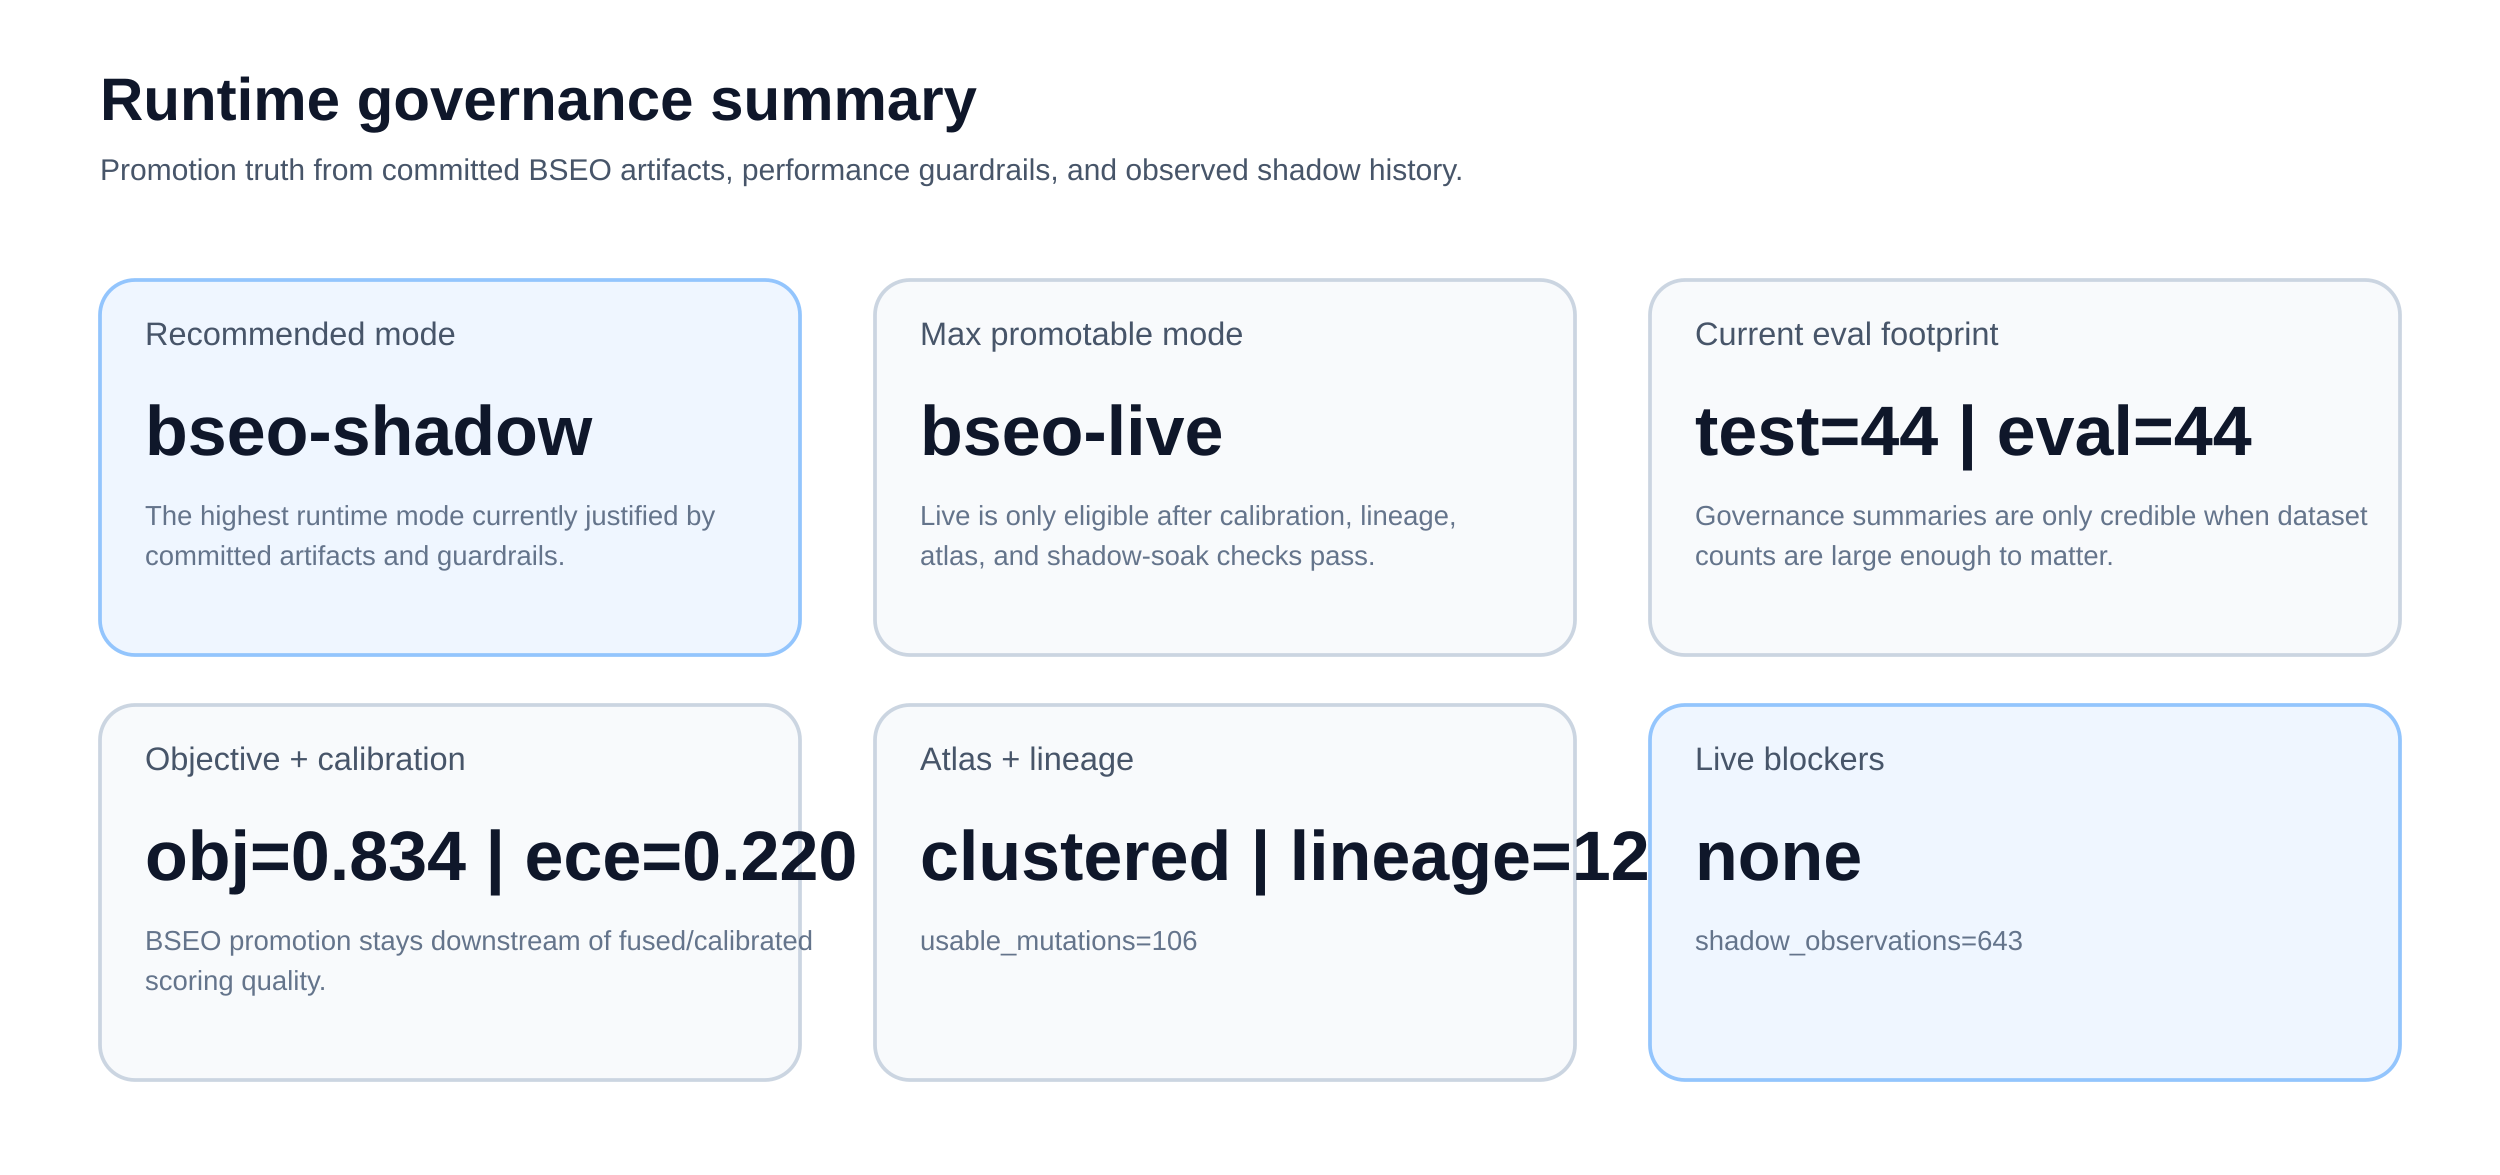
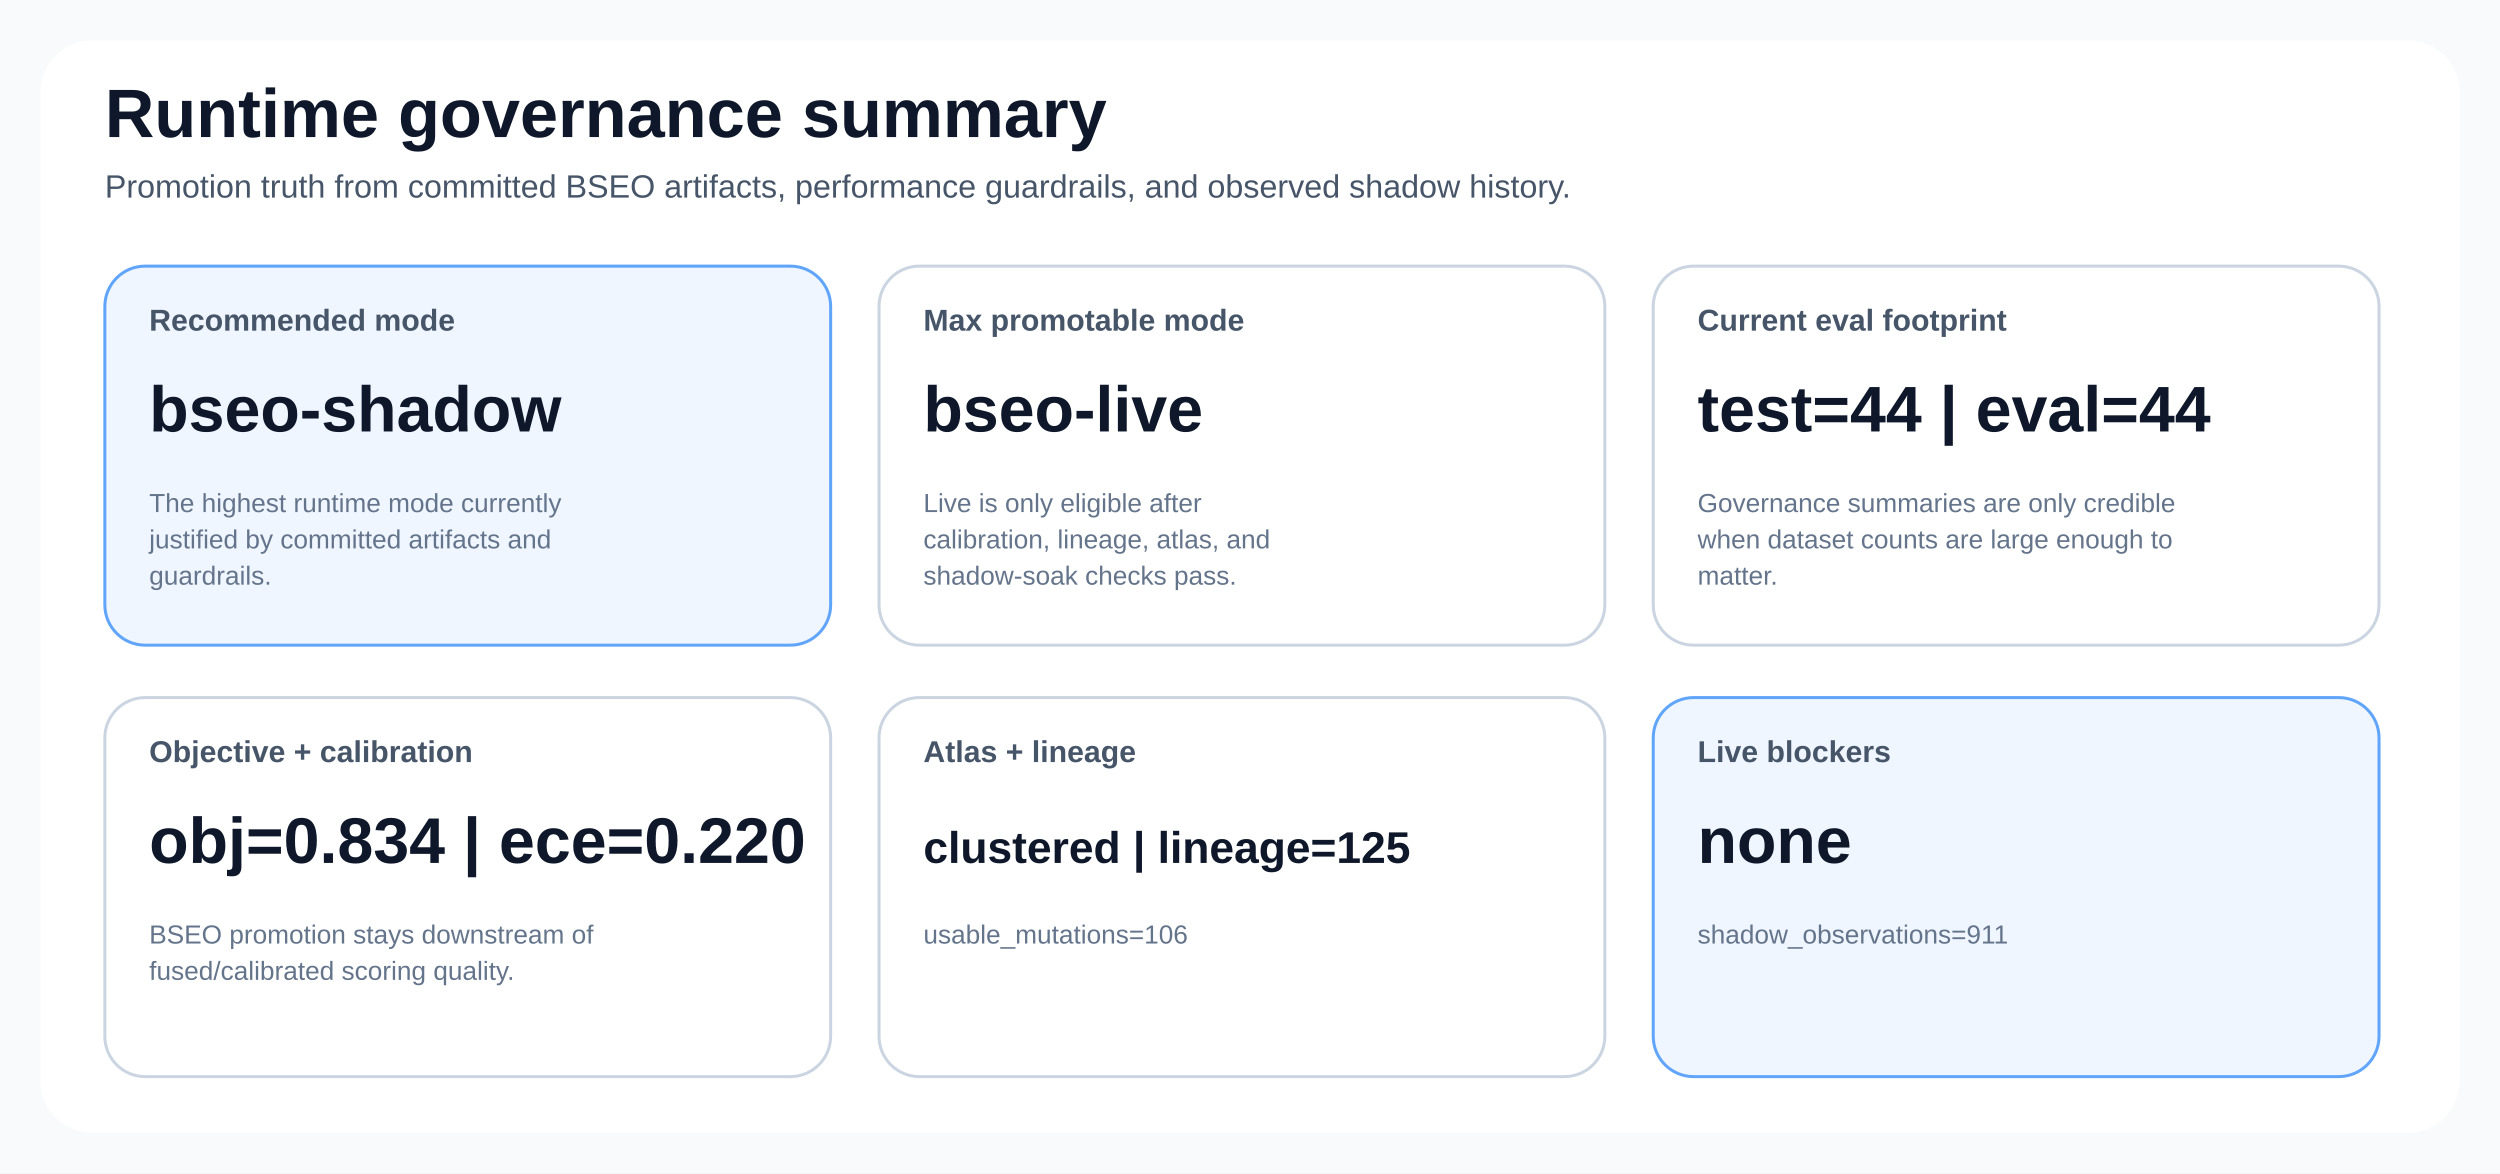
- <svg xmlns="http://www.w3.org/2000/svg" width="1000" height="470" viewBox="0 0 1000 470" role="img">
+ <svg xmlns="http://www.w3.org/2000/svg" width="1240" height="582" viewBox="0 0 1240 582" role="img">
  <style>
text { font-family: 'Segoe UI', Arial, sans-serif; fill: #0f172a; }
- .title { font-size: 24px; font-weight: 700; }
- .subtitle { font-size: 12px; fill: #475569; }
- .card { fill: #f8fafc; stroke: #cbd5e1; stroke-width: 1.5; rx: 14; }
- .accent { fill: #eff6ff; stroke: #93c5fd; stroke-width: 1.5; rx: 14; }
- .warn { fill: #fff7ed; stroke: #fdba74; stroke-width: 1.5; rx: 14; }
- .label { font-size: 13px; fill: #475569; }
- .value { font-size: 28px; font-weight: 700; }
- .small { font-size: 11px; fill: #64748b; }
- .axis { stroke: #94a3b8; stroke-width: 1; }
+ .title { font-size: 34px; font-weight: 700; }
+ .subtitle { font-size: 16px; fill: #475569; }
+ .card { fill: #ffffff; stroke: #cbd5e1; stroke-width: 1.5; rx: 20; }
+ .accent { fill: #eff6ff; stroke: #60a5fa; stroke-width: 1.5; rx: 20; }
+ .warn { fill: #fff7ed; stroke: #fb923c; stroke-width: 1.5; rx: 20; }
+ .label { font-size: 15px; font-weight: 600; fill: #475569; }
+ .value { font-size: 32px; font-weight: 700; }
+ .value-compact { font-size: 22px; font-weight: 700; }
+ .small { font-size: 13px; fill: #64748b; }
+ .axis { stroke: #94a3b8; stroke-width: 1.2; }
.grid { stroke: #e2e8f0; stroke-width: 1; }
- .legend { font-size: 12px; fill: #334155; }
- .stub { font-size: 16px; font-weight: 600; }
+ .legend { font-size: 14px; fill: #334155; }
+ .stub { font-size: 20px; font-weight: 600; }
</style>
-   <rect x="0" y="0" width="1000" height="470" fill="#ffffff" />
-   <text class="title" x="40" y="48">Runtime governance summary</text>
-   <text class="subtitle" x="40" y="72">Promotion truth from committed BSEO artifacts, performance guardrails, and observed shadow history.</text>
-   <rect class="accent" x="40" y="112" width="280" height="150" rx="14" />
-   <text class="label" x="58" y="138">Recommended mode</text>
-   <text class="value" x="58" y="182">bseo-shadow</text>
-   <text class="small" x="58" y="210">The highest runtime mode currently justified by</text>
-   <text class="small" x="58" y="226">committed artifacts and guardrails.</text>
-   <rect class="card" x="350" y="112" width="280" height="150" rx="14" />
-   <text class="label" x="368" y="138">Max promotable mode</text>
-   <text class="value" x="368" y="182">bseo-live</text>
-   <text class="small" x="368" y="210">Live is only eligible after calibration, lineage,</text>
-   <text class="small" x="368" y="226">atlas, and shadow-soak checks pass.</text>
-   <rect class="card" x="660" y="112" width="300" height="150" rx="14" />
-   <text class="label" x="678" y="138">Current eval footprint</text>
-   <text class="value" x="678" y="182">test=44 | eval=44</text>
-   <text class="small" x="678" y="210">Governance summaries are only credible when dataset</text>
-   <text class="small" x="678" y="226">counts are large enough to matter.</text>
-   <rect class="card" x="40" y="282" width="280" height="150" rx="14" />
-   <text class="label" x="58" y="308">Objective + calibration</text>
-   <text class="value" x="58" y="352">obj=0.834 | ece=0.220</text>
-   <text class="small" x="58" y="380">BSEO promotion stays downstream of fused/calibrated</text>
-   <text class="small" x="58" y="396">scoring quality.</text>
-   <rect class="card" x="350" y="282" width="280" height="150" rx="14" />
-   <text class="label" x="368" y="308">Atlas + lineage</text>
-   <text class="value" x="368" y="352">clustered | lineage=125</text>
-   <text class="small" x="368" y="380">usable_mutations=106</text>
-   <rect class="accent" x="660" y="282" width="300" height="150" rx="14" />
-   <text class="label" x="678" y="308">Live blockers</text>
-   <text class="value" x="678" y="352">none</text>
-   <text class="small" x="678" y="380">shadow_observations=643</text>
+   <rect x="0" y="0" width="1240" height="582" fill="#f8fafc" />
+   <rect x="20" y="20" width="1200" height="542" fill="#ffffff" rx="26" />
+   <text class="title" x="52" y="68">Runtime governance summary</text>
+   <text class="subtitle" x="52" y="98">Promotion truth from committed BSEO artifacts, performance guardrails, and observed shadow history.</text>
+   <rect class="accent" x="52" y="132" width="360" height="188" rx="20" />
+   <text class="label" x="74" y="164">Recommended mode</text>
+   <text class="value" x="74" y="214">bseo-shadow</text>
+   <text class="small" x="74" y="254">The highest runtime mode currently</text>
+   <text class="small" x="74" y="272">justified by committed artifacts and</text>
+   <text class="small" x="74" y="290">guardrails.</text>
+   <rect class="card" x="436" y="132" width="360" height="188" rx="20" />
+   <text class="label" x="458" y="164">Max promotable mode</text>
+   <text class="value" x="458" y="214">bseo-live</text>
+   <text class="small" x="458" y="254">Live is only eligible after</text>
+   <text class="small" x="458" y="272">calibration, lineage, atlas, and</text>
+   <text class="small" x="458" y="290">shadow-soak checks pass.</text>
+   <rect class="card" x="820" y="132" width="360" height="188" rx="20" />
+   <text class="label" x="842" y="164">Current eval footprint</text>
+   <text class="value" x="842" y="214">test=44 | eval=44</text>
+   <text class="small" x="842" y="254">Governance summaries are only credible</text>
+   <text class="small" x="842" y="272">when dataset counts are large enough to</text>
+   <text class="small" x="842" y="290">matter.</text>
+   <rect class="card" x="52" y="346" width="360" height="188" rx="20" />
+   <text class="label" x="74" y="378">Objective + calibration</text>
+   <text class="value" x="74" y="428">obj=0.834 | ece=0.220</text>
+   <text class="small" x="74" y="468">BSEO promotion stays downstream of</text>
+   <text class="small" x="74" y="486">fused/calibrated scoring quality.</text>
+   <rect class="card" x="436" y="346" width="360" height="188" rx="20" />
+   <text class="label" x="458" y="378">Atlas + lineage</text>
+   <text class="value-compact" x="458" y="428">clustered | lineage=125</text>
+   <text class="small" x="458" y="468">usable_mutations=106</text>
+   <rect class="accent" x="820" y="346" width="360" height="188" rx="20" />
+   <text class="label" x="842" y="378">Live blockers</text>
+   <text class="value" x="842" y="428">none</text>
+   <text class="small" x="842" y="468">shadow_observations=911</text>
</svg>
